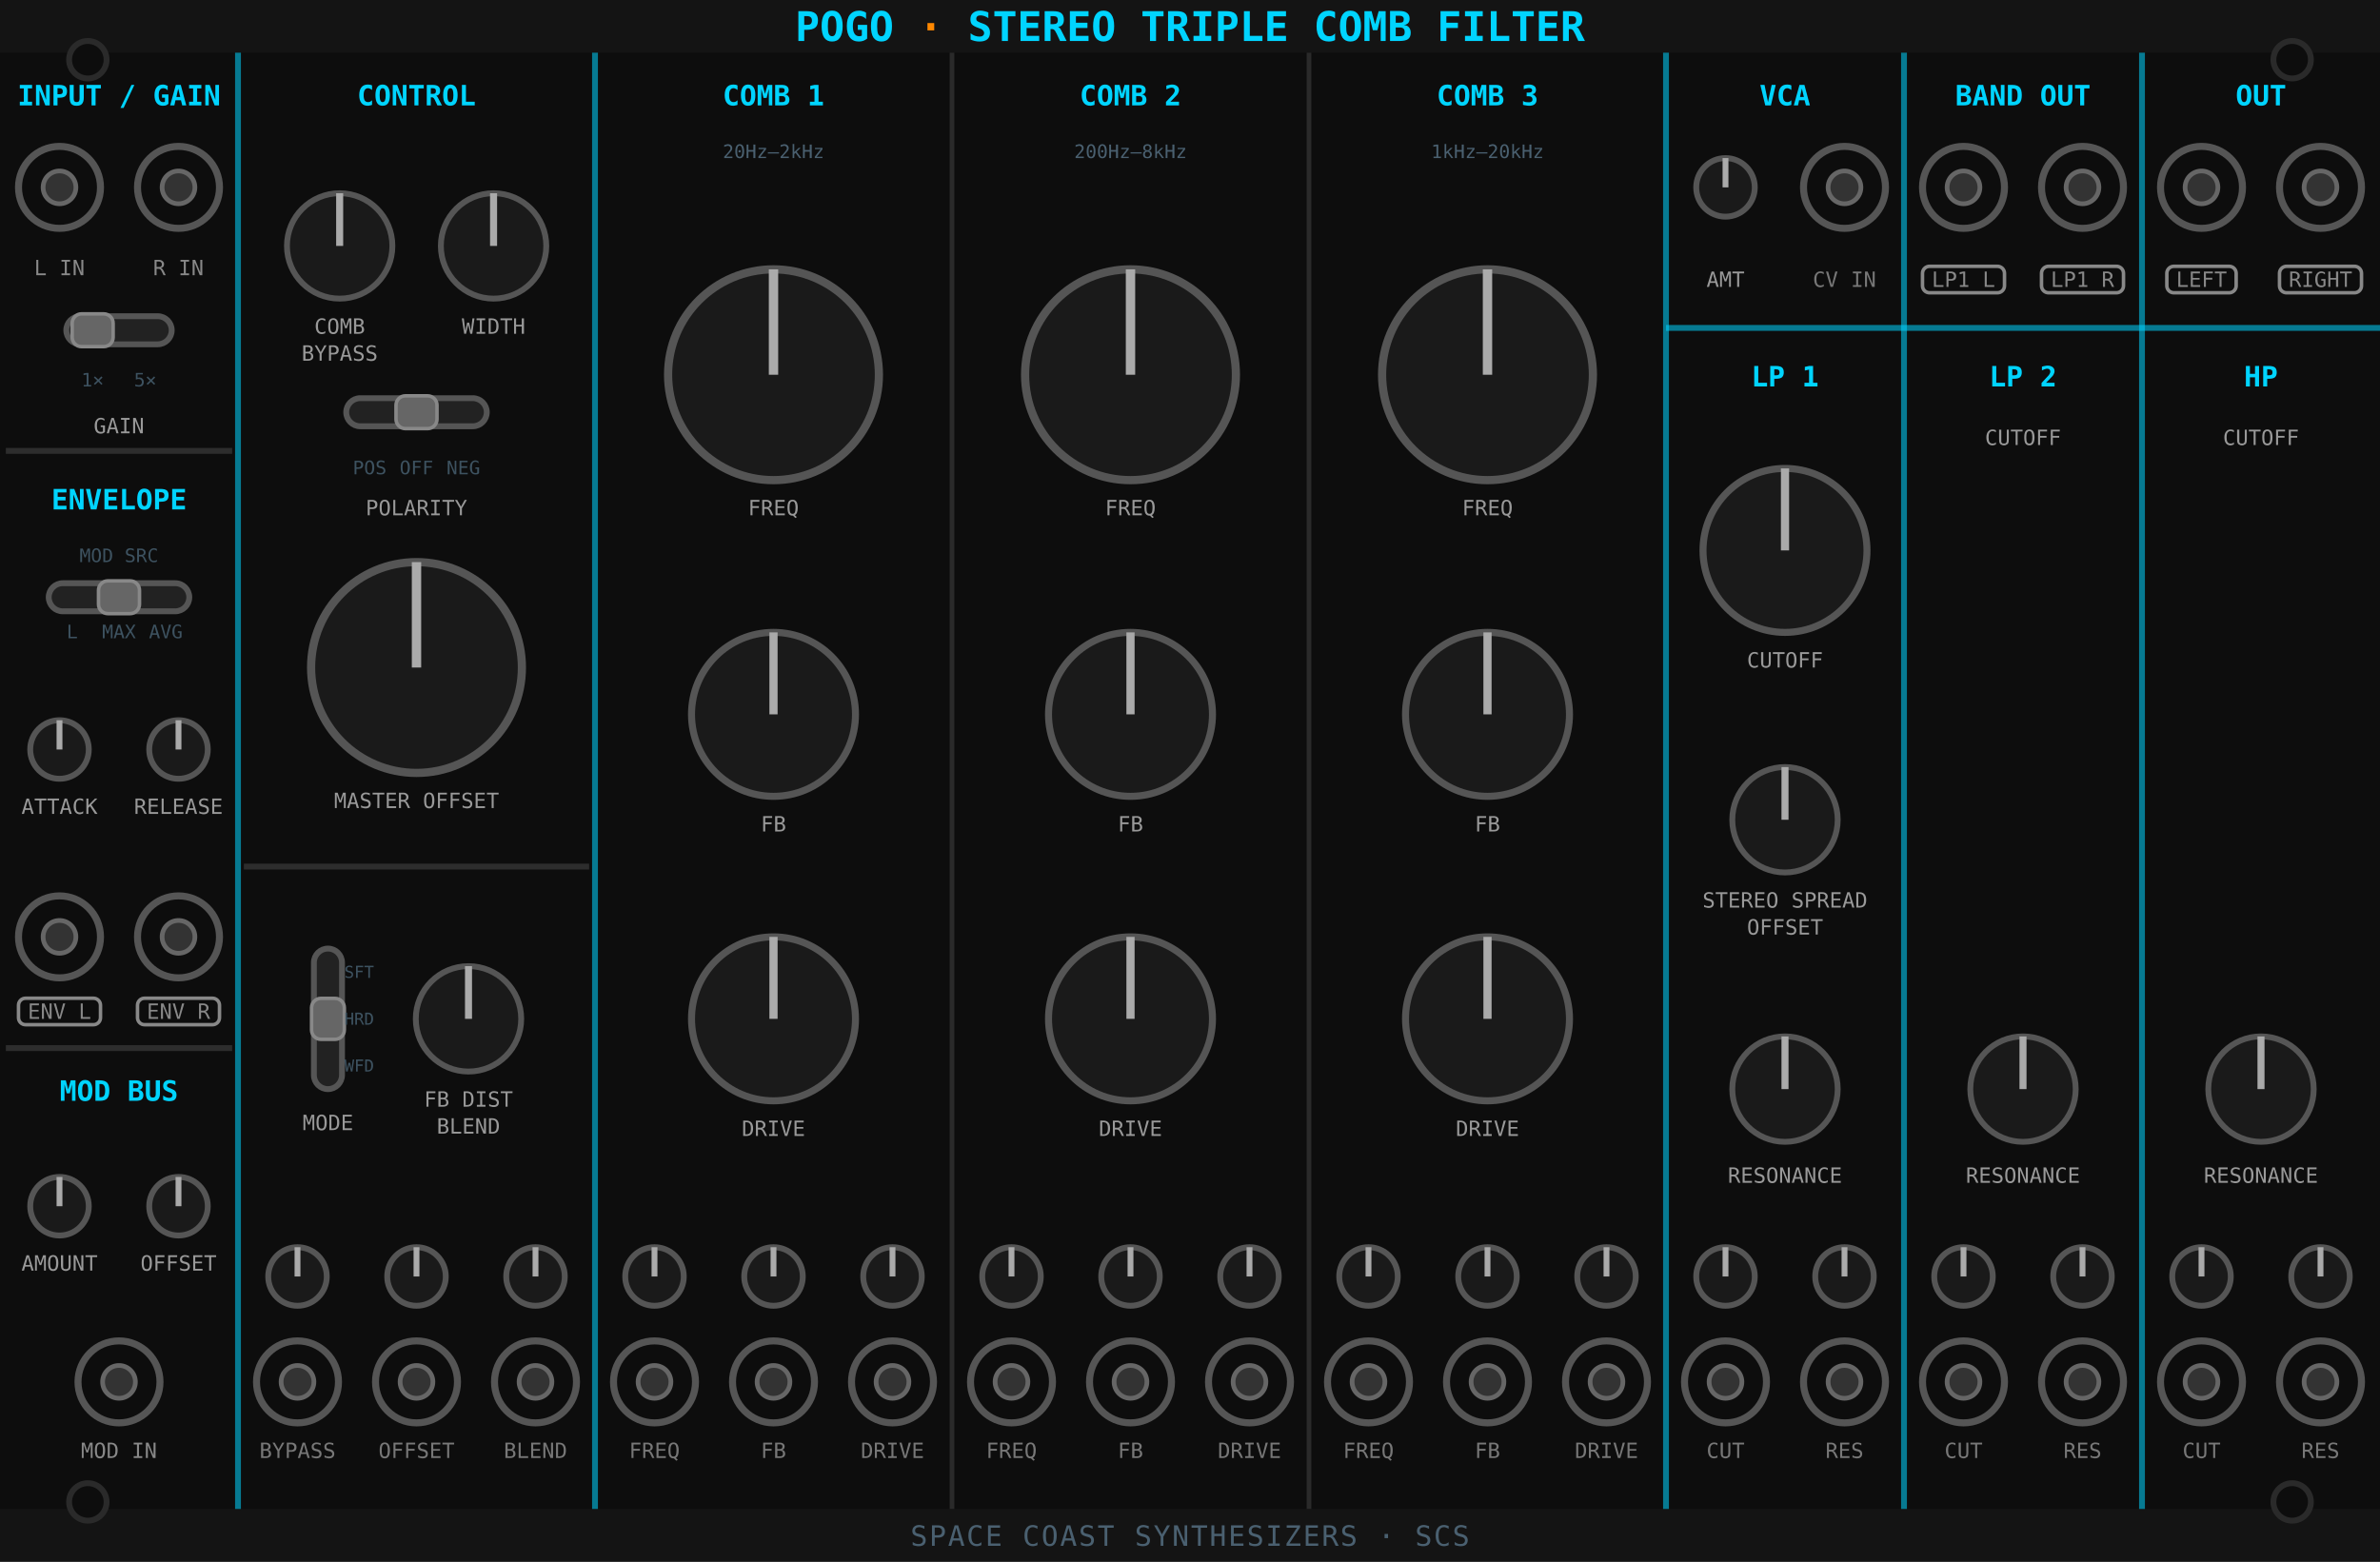
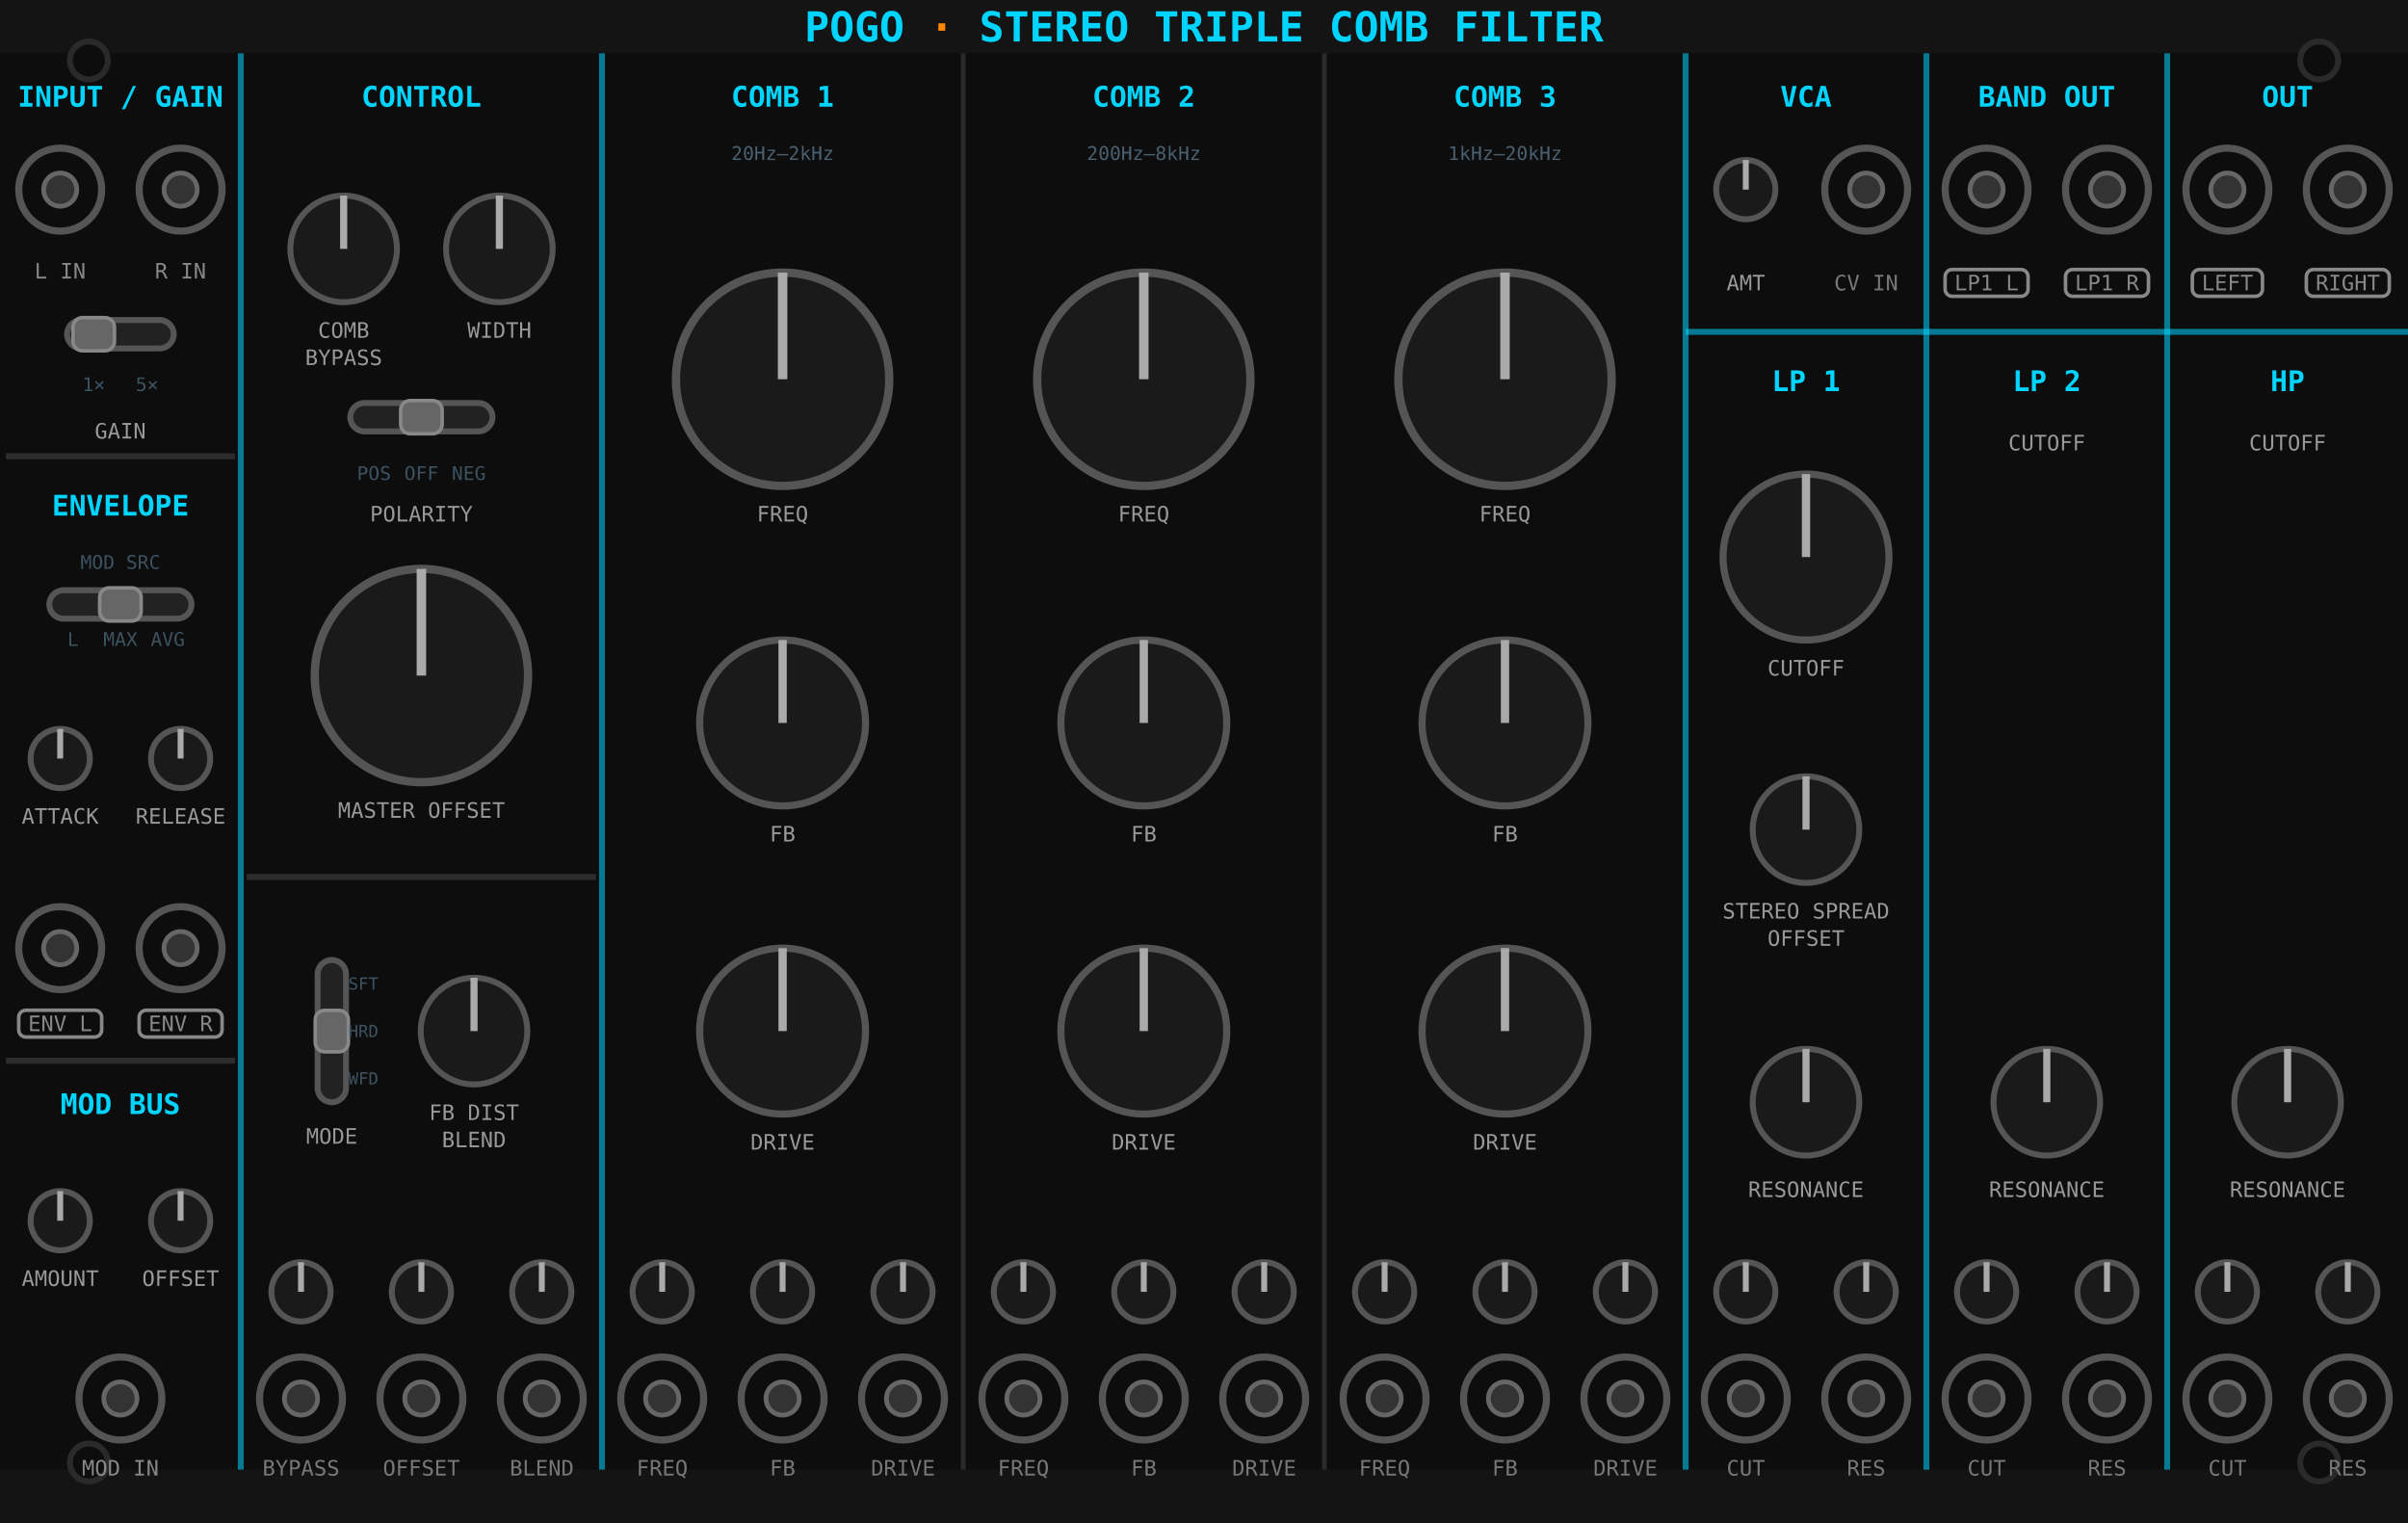
- <svg xmlns="http://www.w3.org/2000/svg" width="203.20mm" height="133.35mm" viewBox="0 0 203.20 133.35">
-   <rect x="0" y="0" width="203.20" height="133.35" fill="#0d0d0d" />
+ <svg xmlns="http://www.w3.org/2000/svg" width="203.20mm" height="128.5mm" viewBox="0 0 203.20 128.5">
+   <rect x="0" y="0" width="203.20" height="128.5" fill="#0d0d0d" />
  <rect x="0" y="0" width="203.20" height="4.5" fill="#141414" />
-   <rect x="0" y="128.85" width="203.20" height="4.5" fill="#141414" />
+   <rect x="0" y="124.0" width="203.20" height="4.5" fill="#141414" />
  <circle cx="7.5" cy="5.1" r="1.6" fill="#0d0d0d" stroke="#2a2a2a" stroke-width="0.5" />
  <circle cx="195.70" cy="5.1" r="1.6" fill="#0d0d0d" stroke="#2a2a2a" stroke-width="0.5" />
-   <circle cx="7.5" cy="128.25" r="1.6" fill="#0d0d0d" stroke="#2a2a2a" stroke-width="0.5" />
-   <circle cx="195.70" cy="128.25" r="1.6" fill="#0d0d0d" stroke="#2a2a2a" stroke-width="0.5" />
+   <circle cx="7.5" cy="123.4" r="1.6" fill="#0d0d0d" stroke="#2a2a2a" stroke-width="0.5" />
+   <circle cx="195.70" cy="123.4" r="1.6" fill="#0d0d0d" stroke="#2a2a2a" stroke-width="0.5" />
  <text x="101.60" y="3.5" fill="#00d4ff" font-family="monospace" font-size="3.5" font-weight="bold" text-anchor="middle">POGO  <tspan fill="#ff8800">·</tspan>  STEREO TRIPLE COMB FILTER</text>
  <text x="101.60" y="132.0" fill="#4a6070" font-family="monospace" font-size="2.4" text-anchor="middle" letter-spacing="0.15">SPACE COAST SYNTHESIZERS  ·  SCS</text>
-   <line x1="20.32" y1="4.5" x2="20.32" y2="128.85" stroke="#00d4ff" stroke-width="0.5" opacity="0.55" />
-   <line x1="50.80" y1="4.5" x2="50.80" y2="128.85" stroke="#00d4ff" stroke-width="0.5" opacity="0.55" />
-   <line x1="142.24" y1="4.5" x2="142.24" y2="128.85" stroke="#00d4ff" stroke-width="0.5" opacity="0.55" />
-   <line x1="162.56" y1="4.5" x2="162.56" y2="128.85" stroke="#00d4ff" stroke-width="0.5" opacity="0.55" />
-   <line x1="182.88" y1="4.5" x2="182.88" y2="128.85" stroke="#00d4ff" stroke-width="0.5" opacity="0.55" />
-   <line x1="81.28" y1="4.5" x2="81.28" y2="128.85" stroke="#2a2a2a" stroke-width="0.4" />
-   <line x1="111.76" y1="4.5" x2="111.76" y2="128.85" stroke="#2a2a2a" stroke-width="0.4" />
+   <line x1="20.32" y1="4.5" x2="20.32" y2="124.0" stroke="#00d4ff" stroke-width="0.5" opacity="0.55" />
+   <line x1="50.80" y1="4.5" x2="50.80" y2="124.0" stroke="#00d4ff" stroke-width="0.5" opacity="0.55" />
+   <line x1="142.24" y1="4.5" x2="142.24" y2="124.0" stroke="#00d4ff" stroke-width="0.5" opacity="0.55" />
+   <line x1="162.56" y1="4.5" x2="162.56" y2="124.0" stroke="#00d4ff" stroke-width="0.5" opacity="0.55" />
+   <line x1="182.88" y1="4.5" x2="182.88" y2="124.0" stroke="#00d4ff" stroke-width="0.5" opacity="0.55" />
+   <line x1="81.28" y1="4.5" x2="81.28" y2="124.0" stroke="#2a2a2a" stroke-width="0.4" />
+   <line x1="111.76" y1="4.5" x2="111.76" y2="124.0" stroke="#2a2a2a" stroke-width="0.4" />
  <line x1="0.5" y1="38.5" x2="19.82" y2="38.5" stroke="#2d2d2d" stroke-width="0.5" />
  <line x1="0.5" y1="89.5" x2="19.82" y2="89.5" stroke="#2d2d2d" stroke-width="0.5" />
  <line x1="20.82" y1="74" x2="50.30" y2="74" stroke="#2d2d2d" stroke-width="0.5" />
  <line x1="142.24" y1="28" x2="203.20" y2="28" stroke="#00d4ff" stroke-width="0.5" opacity="0.55" />
  <text x="10.16" y="9.0" fill="#00d4ff" font-family="monospace" font-size="2.4" text-anchor="middle" font-weight="bold">INPUT / GAIN</text>
  <text x="10.16" y="43.5" fill="#00d4ff" font-family="monospace" font-size="2.4" text-anchor="middle" font-weight="bold">ENVELOPE</text>
  <text x="10.16" y="94" fill="#00d4ff" font-family="monospace" font-size="2.4" text-anchor="middle" font-weight="bold">MOD BUS</text>
  <text x="35.56" y="9.0" fill="#00d4ff" font-family="monospace" font-size="2.4" text-anchor="middle" font-weight="bold">CONTROL</text>
  <text x="66.04" y="9.0" fill="#00d4ff" font-family="monospace" font-size="2.4" text-anchor="middle" font-weight="bold">COMB 1</text>
  <text x="66.04" y="13.5" fill="#4a6070" font-family="monospace" font-size="1.6" text-anchor="middle">20Hz–2kHz</text>
  <text x="96.52" y="9.0" fill="#00d4ff" font-family="monospace" font-size="2.4" text-anchor="middle" font-weight="bold">COMB 2</text>
  <text x="96.52" y="13.5" fill="#4a6070" font-family="monospace" font-size="1.6" text-anchor="middle">200Hz–8kHz</text>
  <text x="127.00" y="9.0" fill="#00d4ff" font-family="monospace" font-size="2.4" text-anchor="middle" font-weight="bold">COMB 3</text>
  <text x="127.00" y="13.5" fill="#4a6070" font-family="monospace" font-size="1.6" text-anchor="middle">1kHz–20kHz</text>
  <text x="152.40" y="9.0" fill="#00d4ff" font-family="monospace" font-size="2.4" text-anchor="middle" font-weight="bold">VCA</text>
  <text x="152.40" y="33" fill="#00d4ff" font-family="monospace" font-size="2.4" text-anchor="middle" font-weight="bold">LP 1</text>
  <text x="172.72" y="9.0" fill="#00d4ff" font-family="monospace" font-size="2.4" text-anchor="middle" font-weight="bold">BAND OUT</text>
  <text x="193.04" y="9.0" fill="#00d4ff" font-family="monospace" font-size="2.4" text-anchor="middle" font-weight="bold">OUT</text>
  <text x="172.72" y="33" fill="#00d4ff" font-family="monospace" font-size="2.4" text-anchor="middle" font-weight="bold">LP 2</text>
  <text x="193.04" y="33" fill="#00d4ff" font-family="monospace" font-size="2.4" text-anchor="middle" font-weight="bold">HP</text>
  <circle cx="5.08" cy="103" r="2.5" fill="#1a1a1a" stroke="#555" stroke-width="0.5" />
  <line x1="5.08" y1="103" x2="5.08" y2="100.5" stroke="#aaa" stroke-width="0.5" />
  <text x="5.08" y="108.5" fill="#999" font-family="monospace" font-size="1.8" text-anchor="middle">AMOUNT</text>
  <circle cx="15.24" cy="103" r="2.5" fill="#1a1a1a" stroke="#555" stroke-width="0.5" />
  <line x1="15.24" y1="103" x2="15.24" y2="100.5" stroke="#aaa" stroke-width="0.5" />
  <text x="15.24" y="108.5" fill="#999" font-family="monospace" font-size="1.8" text-anchor="middle">OFFSET</text>
  <circle cx="10.16" cy="118" r="3.5" fill="none" stroke="#555" stroke-width="0.6" />
  <circle cx="10.16" cy="118" r="1.4" fill="#333" stroke="#666" stroke-width="0.4" />
  <text x="10.16" y="124.5" fill="#888" font-family="monospace" font-size="1.8" text-anchor="middle">MOD IN</text>
  <circle cx="5.08" cy="16" r="3.5" fill="none" stroke="#555" stroke-width="0.6" />
  <circle cx="5.08" cy="16" r="1.4" fill="#333" stroke="#666" stroke-width="0.4" />
  <text x="5.08" y="23.5" fill="#888" font-family="monospace" font-size="1.8" text-anchor="middle">L IN</text>
  <circle cx="15.24" cy="16" r="3.5" fill="none" stroke="#555" stroke-width="0.6" />
  <circle cx="15.24" cy="16" r="1.4" fill="#333" stroke="#666" stroke-width="0.4" />
  <text x="15.24" y="23.5" fill="#888" font-family="monospace" font-size="1.8" text-anchor="middle">R IN</text>
  <rect x="5.66" y="27" width="9" height="2.4" rx="1.2" fill="#222" stroke="#555" stroke-width="0.5" />
  <rect x="6.16" y="26.8" width="3.5" height="2.8" rx="0.8" fill="#666" stroke="#888" stroke-width="0.3" />
  <text x="7.91" y="33" fill="#3d5260" font-family="monospace" font-size="1.6" text-anchor="middle">1×</text>
  <text x="12.41" y="33" fill="#3d5260" font-family="monospace" font-size="1.6" text-anchor="middle">5×</text>
  <text x="10.16" y="37" fill="#999" font-family="monospace" font-size="1.8" text-anchor="middle">GAIN</text>
  <text x="10.16" y="48" fill="#3d5260" font-family="monospace" font-size="1.6" text-anchor="middle">MOD SRC</text>
  <rect x="4.16" y="49.8" width="12" height="2.4" rx="1.2" fill="#222" stroke="#555" stroke-width="0.5" />
  <rect x="8.41" y="49.6" width="3.5" height="2.8" rx="0.8" fill="#666" stroke="#888" stroke-width="0.3" />
  <text x="6.16" y="54.5" fill="#3d5260" font-family="monospace" font-size="1.6" text-anchor="middle">L</text>
  <text x="10.16" y="54.5" fill="#3d5260" font-family="monospace" font-size="1.6" text-anchor="middle">MAX</text>
  <text x="14.16" y="54.5" fill="#3d5260" font-family="monospace" font-size="1.6" text-anchor="middle">AVG</text>
  <circle cx="5.08" cy="64" r="2.5" fill="#1a1a1a" stroke="#555" stroke-width="0.5" />
  <line x1="5.08" y1="64" x2="5.08" y2="61.5" stroke="#aaa" stroke-width="0.5" />
  <text x="5.08" y="69.5" fill="#999" font-family="monospace" font-size="1.8" text-anchor="middle">ATTACK</text>
  <circle cx="15.24" cy="64" r="2.5" fill="#1a1a1a" stroke="#555" stroke-width="0.5" />
  <line x1="15.24" y1="64" x2="15.24" y2="61.5" stroke="#aaa" stroke-width="0.5" />
  <text x="15.24" y="69.5" fill="#999" font-family="monospace" font-size="1.8" text-anchor="middle">RELEASE</text>
  <circle cx="5.08" cy="80" r="3.5" fill="none" stroke="#555" stroke-width="0.6" />
  <circle cx="5.08" cy="80" r="1.4" fill="#333" stroke="#666" stroke-width="0.4" />
  <rect x="1.58" y="85.24" width="7.0" height="2.26" rx="0.6" fill="none" stroke="#888" stroke-width="0.3" />
  <text x="5.08" y="87" fill="#888" font-family="monospace" font-size="1.8" text-anchor="middle">ENV L</text>
  <circle cx="15.24" cy="80" r="3.5" fill="none" stroke="#555" stroke-width="0.6" />
  <circle cx="15.24" cy="80" r="1.4" fill="#333" stroke="#666" stroke-width="0.4" />
  <rect x="11.74" y="85.24" width="7.0" height="2.26" rx="0.6" fill="none" stroke="#888" stroke-width="0.3" />
  <text x="15.24" y="87" fill="#888" font-family="monospace" font-size="1.8" text-anchor="middle">ENV R</text>
  <circle cx="147.32" cy="16" r="2.5" fill="#1a1a1a" stroke="#555" stroke-width="0.5" />
  <line x1="147.32" y1="16" x2="147.32" y2="13.5" stroke="#aaa" stroke-width="0.5" />
  <text x="147.32" y="24.5" fill="#999" font-family="monospace" font-size="1.8" text-anchor="middle">AMT</text>
  <circle cx="157.48" cy="16" r="3.5" fill="none" stroke="#555" stroke-width="0.6" />
  <circle cx="157.48" cy="16" r="1.4" fill="#333" stroke="#666" stroke-width="0.4" />
  <text x="157.48" y="24.5" fill="#777" font-family="monospace" font-size="1.8" text-anchor="middle">CV IN</text>
  <circle cx="152.40" cy="47" r="7" fill="#1a1a1a" stroke="#555" stroke-width="0.6" />
  <line x1="152.40" y1="47" x2="152.40" y2="40" stroke="#aaa" stroke-width="0.7" />
  <text x="152.40" y="57" fill="#999" font-family="monospace" font-size="1.8" text-anchor="middle">CUTOFF</text>
  <circle cx="152.40" cy="70" r="4.5" fill="#1a1a1a" stroke="#555" stroke-width="0.5" />
  <line x1="152.40" y1="70" x2="152.40" y2="65.5" stroke="#aaa" stroke-width="0.6" />
  <text x="152.40" y="77.5" fill="#999" font-family="monospace" font-size="1.8" text-anchor="middle">STEREO SPREAD</text>
  <text x="152.40" y="79.8" fill="#999" font-family="monospace" font-size="1.8" text-anchor="middle">OFFSET</text>
  <circle cx="152.40" cy="93" r="4.5" fill="#1a1a1a" stroke="#555" stroke-width="0.5" />
  <line x1="152.40" y1="93" x2="152.40" y2="88.5" stroke="#aaa" stroke-width="0.6" />
  <text x="152.40" y="101" fill="#999" font-family="monospace" font-size="1.8" text-anchor="middle">RESONANCE</text>
  <circle cx="147.32" cy="109" r="2.5" fill="#1a1a1a" stroke="#555" stroke-width="0.5" />
  <line x1="147.32" y1="109" x2="147.32" y2="106.5" stroke="#aaa" stroke-width="0.5" />
  <circle cx="157.48" cy="109" r="2.5" fill="#1a1a1a" stroke="#555" stroke-width="0.5" />
  <line x1="157.48" y1="109" x2="157.48" y2="106.5" stroke="#aaa" stroke-width="0.5" />
  <circle cx="147.32" cy="118" r="3.5" fill="none" stroke="#555" stroke-width="0.6" />
  <circle cx="147.32" cy="118" r="1.4" fill="#333" stroke="#666" stroke-width="0.4" />
  <text x="147.32" y="124.5" fill="#777" font-family="monospace" font-size="1.8" text-anchor="middle">CUT</text>
  <circle cx="157.48" cy="118" r="3.5" fill="none" stroke="#555" stroke-width="0.6" />
  <circle cx="157.48" cy="118" r="1.4" fill="#333" stroke="#666" stroke-width="0.4" />
  <text x="157.48" y="124.5" fill="#777" font-family="monospace" font-size="1.8" text-anchor="middle">RES</text>
  <circle cx="167.64" cy="16" r="3.5" fill="none" stroke="#555" stroke-width="0.6" />
  <circle cx="167.64" cy="16" r="1.4" fill="#333" stroke="#666" stroke-width="0.4" />
  <rect x="164.14" y="22.74" width="7.0" height="2.26" rx="0.6" fill="none" stroke="#888" stroke-width="0.3" />
  <text x="167.64" y="24.5" fill="#888" font-family="monospace" font-size="1.8" text-anchor="middle">LP1 L</text>
  <circle cx="177.80" cy="16" r="3.5" fill="none" stroke="#555" stroke-width="0.6" />
  <circle cx="177.80" cy="16" r="1.4" fill="#333" stroke="#666" stroke-width="0.4" />
  <rect x="174.30" y="22.74" width="7.0" height="2.26" rx="0.6" fill="none" stroke="#888" stroke-width="0.3" />
  <text x="177.80" y="24.5" fill="#888" font-family="monospace" font-size="1.8" text-anchor="middle">LP1 R</text>
  <text x="172.72" y="38" fill="#999" font-family="monospace" font-size="1.8" text-anchor="middle">CUTOFF</text>
  <circle cx="172.72" cy="93" r="4.5" fill="#1a1a1a" stroke="#555" stroke-width="0.5" />
  <line x1="172.72" y1="93" x2="172.72" y2="88.5" stroke="#aaa" stroke-width="0.6" />
  <text x="172.72" y="101" fill="#999" font-family="monospace" font-size="1.8" text-anchor="middle">RESONANCE</text>
  <circle cx="167.64" cy="109" r="2.5" fill="#1a1a1a" stroke="#555" stroke-width="0.5" />
  <line x1="167.64" y1="109" x2="167.64" y2="106.5" stroke="#aaa" stroke-width="0.5" />
  <circle cx="177.80" cy="109" r="2.5" fill="#1a1a1a" stroke="#555" stroke-width="0.5" />
  <line x1="177.80" y1="109" x2="177.80" y2="106.5" stroke="#aaa" stroke-width="0.5" />
  <circle cx="167.64" cy="118" r="3.5" fill="none" stroke="#555" stroke-width="0.6" />
  <circle cx="167.64" cy="118" r="1.4" fill="#333" stroke="#666" stroke-width="0.4" />
  <text x="167.64" y="124.5" fill="#777" font-family="monospace" font-size="1.8" text-anchor="middle">CUT</text>
  <circle cx="177.80" cy="118" r="3.5" fill="none" stroke="#555" stroke-width="0.6" />
  <circle cx="177.80" cy="118" r="1.4" fill="#333" stroke="#666" stroke-width="0.4" />
  <text x="177.80" y="124.5" fill="#777" font-family="monospace" font-size="1.8" text-anchor="middle">RES</text>
  <circle cx="187.96" cy="16" r="3.5" fill="none" stroke="#555" stroke-width="0.6" />
  <circle cx="187.96" cy="16" r="1.4" fill="#333" stroke="#666" stroke-width="0.4" />
  <rect x="185.00" y="22.74" width="5.92" height="2.26" rx="0.6" fill="none" stroke="#888" stroke-width="0.3" />
  <text x="187.96" y="24.5" fill="#888" font-family="monospace" font-size="1.8" text-anchor="middle">LEFT</text>
  <circle cx="198.12" cy="16" r="3.5" fill="none" stroke="#555" stroke-width="0.6" />
  <circle cx="198.12" cy="16" r="1.4" fill="#333" stroke="#666" stroke-width="0.4" />
  <rect x="194.62" y="22.74" width="7.0" height="2.26" rx="0.6" fill="none" stroke="#888" stroke-width="0.3" />
  <text x="198.12" y="24.5" fill="#888" font-family="monospace" font-size="1.8" text-anchor="middle">RIGHT</text>
  <text x="193.04" y="38" fill="#999" font-family="monospace" font-size="1.8" text-anchor="middle">CUTOFF</text>
  <circle cx="193.04" cy="93" r="4.5" fill="#1a1a1a" stroke="#555" stroke-width="0.5" />
  <line x1="193.04" y1="93" x2="193.04" y2="88.5" stroke="#aaa" stroke-width="0.6" />
  <text x="193.04" y="101" fill="#999" font-family="monospace" font-size="1.8" text-anchor="middle">RESONANCE</text>
  <circle cx="187.96" cy="109" r="2.5" fill="#1a1a1a" stroke="#555" stroke-width="0.5" />
  <line x1="187.96" y1="109" x2="187.96" y2="106.5" stroke="#aaa" stroke-width="0.5" />
  <circle cx="198.12" cy="109" r="2.5" fill="#1a1a1a" stroke="#555" stroke-width="0.5" />
  <line x1="198.12" y1="109" x2="198.12" y2="106.5" stroke="#aaa" stroke-width="0.5" />
  <circle cx="187.96" cy="118" r="3.5" fill="none" stroke="#555" stroke-width="0.6" />
  <circle cx="187.96" cy="118" r="1.4" fill="#333" stroke="#666" stroke-width="0.4" />
  <text x="187.96" y="124.5" fill="#777" font-family="monospace" font-size="1.8" text-anchor="middle">CUT</text>
  <circle cx="198.12" cy="118" r="3.5" fill="none" stroke="#555" stroke-width="0.6" />
  <circle cx="198.12" cy="118" r="1.4" fill="#333" stroke="#666" stroke-width="0.4" />
  <text x="198.12" y="124.5" fill="#777" font-family="monospace" font-size="1.8" text-anchor="middle">RES</text>
  <circle cx="66.04" cy="32" r="9" fill="#1a1a1a" stroke="#555" stroke-width="0.7" />
  <line x1="66.04" y1="32" x2="66.04" y2="23" stroke="#aaa" stroke-width="0.8" />
  <text x="66.04" y="44" fill="#999" font-family="monospace" font-size="1.8" text-anchor="middle">FREQ</text>
  <circle cx="66.04" cy="61" r="7" fill="#1a1a1a" stroke="#555" stroke-width="0.6" />
  <line x1="66.04" y1="61" x2="66.04" y2="54" stroke="#aaa" stroke-width="0.7" />
  <text x="66.04" y="71" fill="#999" font-family="monospace" font-size="1.8" text-anchor="middle">FB</text>
  <circle cx="66.04" cy="87" r="7" fill="#1a1a1a" stroke="#555" stroke-width="0.6" />
  <line x1="66.04" y1="87" x2="66.04" y2="80" stroke="#aaa" stroke-width="0.7" />
  <text x="66.04" y="97" fill="#999" font-family="monospace" font-size="1.8" text-anchor="middle">DRIVE</text>
  <circle cx="55.88" cy="109" r="2.5" fill="#1a1a1a" stroke="#555" stroke-width="0.5" />
  <line x1="55.88" y1="109" x2="55.88" y2="106.5" stroke="#aaa" stroke-width="0.5" />
  <circle cx="66.04" cy="109" r="2.5" fill="#1a1a1a" stroke="#555" stroke-width="0.5" />
  <line x1="66.04" y1="109" x2="66.04" y2="106.5" stroke="#aaa" stroke-width="0.5" />
  <circle cx="76.20" cy="109" r="2.5" fill="#1a1a1a" stroke="#555" stroke-width="0.5" />
  <line x1="76.20" y1="109" x2="76.20" y2="106.5" stroke="#aaa" stroke-width="0.5" />
  <circle cx="55.88" cy="118" r="3.5" fill="none" stroke="#555" stroke-width="0.6" />
  <circle cx="55.88" cy="118" r="1.4" fill="#333" stroke="#666" stroke-width="0.4" />
  <text x="55.88" y="124.5" fill="#777" font-family="monospace" font-size="1.8" text-anchor="middle">FREQ</text>
  <circle cx="66.04" cy="118" r="3.5" fill="none" stroke="#555" stroke-width="0.6" />
  <circle cx="66.04" cy="118" r="1.4" fill="#333" stroke="#666" stroke-width="0.4" />
  <text x="66.04" y="124.5" fill="#777" font-family="monospace" font-size="1.8" text-anchor="middle">FB</text>
  <circle cx="76.20" cy="118" r="3.5" fill="none" stroke="#555" stroke-width="0.6" />
  <circle cx="76.20" cy="118" r="1.4" fill="#333" stroke="#666" stroke-width="0.4" />
  <text x="76.20" y="124.5" fill="#777" font-family="monospace" font-size="1.8" text-anchor="middle">DRIVE</text>
  <circle cx="96.52" cy="32" r="9" fill="#1a1a1a" stroke="#555" stroke-width="0.7" />
  <line x1="96.52" y1="32" x2="96.52" y2="23" stroke="#aaa" stroke-width="0.8" />
  <text x="96.52" y="44" fill="#999" font-family="monospace" font-size="1.8" text-anchor="middle">FREQ</text>
  <circle cx="96.52" cy="61" r="7" fill="#1a1a1a" stroke="#555" stroke-width="0.6" />
  <line x1="96.52" y1="61" x2="96.52" y2="54" stroke="#aaa" stroke-width="0.7" />
  <text x="96.52" y="71" fill="#999" font-family="monospace" font-size="1.8" text-anchor="middle">FB</text>
  <circle cx="96.52" cy="87" r="7" fill="#1a1a1a" stroke="#555" stroke-width="0.6" />
  <line x1="96.52" y1="87" x2="96.52" y2="80" stroke="#aaa" stroke-width="0.7" />
  <text x="96.52" y="97" fill="#999" font-family="monospace" font-size="1.8" text-anchor="middle">DRIVE</text>
  <circle cx="86.36" cy="109" r="2.5" fill="#1a1a1a" stroke="#555" stroke-width="0.5" />
  <line x1="86.36" y1="109" x2="86.36" y2="106.5" stroke="#aaa" stroke-width="0.5" />
  <circle cx="96.52" cy="109" r="2.5" fill="#1a1a1a" stroke="#555" stroke-width="0.5" />
  <line x1="96.52" y1="109" x2="96.52" y2="106.5" stroke="#aaa" stroke-width="0.5" />
  <circle cx="106.68" cy="109" r="2.5" fill="#1a1a1a" stroke="#555" stroke-width="0.5" />
  <line x1="106.68" y1="109" x2="106.68" y2="106.5" stroke="#aaa" stroke-width="0.5" />
  <circle cx="86.36" cy="118" r="3.5" fill="none" stroke="#555" stroke-width="0.6" />
  <circle cx="86.36" cy="118" r="1.4" fill="#333" stroke="#666" stroke-width="0.4" />
  <text x="86.36" y="124.5" fill="#777" font-family="monospace" font-size="1.8" text-anchor="middle">FREQ</text>
  <circle cx="96.52" cy="118" r="3.5" fill="none" stroke="#555" stroke-width="0.6" />
  <circle cx="96.52" cy="118" r="1.4" fill="#333" stroke="#666" stroke-width="0.4" />
  <text x="96.52" y="124.5" fill="#777" font-family="monospace" font-size="1.8" text-anchor="middle">FB</text>
  <circle cx="106.68" cy="118" r="3.5" fill="none" stroke="#555" stroke-width="0.6" />
  <circle cx="106.68" cy="118" r="1.4" fill="#333" stroke="#666" stroke-width="0.4" />
  <text x="106.68" y="124.5" fill="#777" font-family="monospace" font-size="1.8" text-anchor="middle">DRIVE</text>
  <circle cx="127.00" cy="32" r="9" fill="#1a1a1a" stroke="#555" stroke-width="0.7" />
  <line x1="127.00" y1="32" x2="127.00" y2="23" stroke="#aaa" stroke-width="0.8" />
  <text x="127.00" y="44" fill="#999" font-family="monospace" font-size="1.8" text-anchor="middle">FREQ</text>
  <circle cx="127.00" cy="61" r="7" fill="#1a1a1a" stroke="#555" stroke-width="0.6" />
  <line x1="127.00" y1="61" x2="127.00" y2="54" stroke="#aaa" stroke-width="0.7" />
  <text x="127.00" y="71" fill="#999" font-family="monospace" font-size="1.8" text-anchor="middle">FB</text>
  <circle cx="127.00" cy="87" r="7" fill="#1a1a1a" stroke="#555" stroke-width="0.6" />
  <line x1="127.00" y1="87" x2="127.00" y2="80" stroke="#aaa" stroke-width="0.7" />
  <text x="127.00" y="97" fill="#999" font-family="monospace" font-size="1.8" text-anchor="middle">DRIVE</text>
  <circle cx="116.84" cy="109" r="2.5" fill="#1a1a1a" stroke="#555" stroke-width="0.5" />
  <line x1="116.84" y1="109" x2="116.84" y2="106.5" stroke="#aaa" stroke-width="0.5" />
  <circle cx="127.00" cy="109" r="2.5" fill="#1a1a1a" stroke="#555" stroke-width="0.5" />
  <line x1="127.00" y1="109" x2="127.00" y2="106.5" stroke="#aaa" stroke-width="0.5" />
  <circle cx="137.16" cy="109" r="2.5" fill="#1a1a1a" stroke="#555" stroke-width="0.5" />
  <line x1="137.16" y1="109" x2="137.16" y2="106.5" stroke="#aaa" stroke-width="0.5" />
  <circle cx="116.84" cy="118" r="3.5" fill="none" stroke="#555" stroke-width="0.6" />
  <circle cx="116.84" cy="118" r="1.4" fill="#333" stroke="#666" stroke-width="0.4" />
  <text x="116.84" y="124.5" fill="#777" font-family="monospace" font-size="1.8" text-anchor="middle">FREQ</text>
  <circle cx="127.00" cy="118" r="3.5" fill="none" stroke="#555" stroke-width="0.6" />
  <circle cx="127.00" cy="118" r="1.4" fill="#333" stroke="#666" stroke-width="0.4" />
  <text x="127.00" y="124.5" fill="#777" font-family="monospace" font-size="1.8" text-anchor="middle">FB</text>
  <circle cx="137.16" cy="118" r="3.5" fill="none" stroke="#555" stroke-width="0.6" />
  <circle cx="137.16" cy="118" r="1.4" fill="#333" stroke="#666" stroke-width="0.4" />
  <text x="137.16" y="124.5" fill="#777" font-family="monospace" font-size="1.8" text-anchor="middle">DRIVE</text>
  <circle cx="29.0" cy="21" r="4.5" fill="#1a1a1a" stroke="#555" stroke-width="0.5" />
  <line x1="29.0" y1="21" x2="29.0" y2="16.5" stroke="#aaa" stroke-width="0.6" />
  <text x="29.0" y="28.5" fill="#999" font-family="monospace" font-size="1.8" text-anchor="middle">COMB</text>
  <text x="29.0" y="30.8" fill="#999" font-family="monospace" font-size="1.8" text-anchor="middle">BYPASS</text>
  <circle cx="42.14" cy="21" r="4.5" fill="#1a1a1a" stroke="#555" stroke-width="0.5" />
  <line x1="42.14" y1="21" x2="42.14" y2="16.5" stroke="#aaa" stroke-width="0.6" />
  <text x="42.14" y="28.5" fill="#999" font-family="monospace" font-size="1.8" text-anchor="middle">WIDTH</text>
  <rect x="29.56" y="34" width="12" height="2.4" rx="1.2" fill="#222" stroke="#555" stroke-width="0.5" />
  <rect x="33.81" y="33.8" width="3.5" height="2.8" rx="0.8" fill="#666" stroke="#888" stroke-width="0.3" />
  <text x="31.56" y="40.5" fill="#3d5260" font-family="monospace" font-size="1.6" text-anchor="middle">POS</text>
  <text x="35.56" y="40.5" fill="#3d5260" font-family="monospace" font-size="1.6" text-anchor="middle">OFF</text>
  <text x="39.56" y="40.5" fill="#3d5260" font-family="monospace" font-size="1.6" text-anchor="middle">NEG</text>
  <text x="35.56" y="44" fill="#999" font-family="monospace" font-size="1.8" text-anchor="middle">POLARITY</text>
  <circle cx="35.56" cy="57" r="9" fill="#1a1a1a" stroke="#555" stroke-width="0.7" />
  <line x1="35.56" y1="57" x2="35.56" y2="48" stroke="#aaa" stroke-width="0.8" />
  <text x="35.56" y="69" fill="#999" font-family="monospace" font-size="1.8" text-anchor="middle">MASTER OFFSET</text>
  <rect x="26.8" y="81" width="2.4" height="12" rx="1.2" fill="#222" stroke="#555" stroke-width="0.5" />
  <rect x="26.6" y="85.25" width="2.8" height="3.5" rx="0.8" fill="#666" stroke="#888" stroke-width="0.3" />
  <text x="29.4" y="83.5" fill="#3d5260" font-family="monospace" font-size="1.4" text-anchor="start">SFT</text>
  <text x="29.4" y="87.5" fill="#3d5260" font-family="monospace" font-size="1.4" text-anchor="start">HRD</text>
  <text x="29.4" y="91.5" fill="#3d5260" font-family="monospace" font-size="1.4" text-anchor="start">WFD</text>
  <text x="28" y="96.5" fill="#999" font-family="monospace" font-size="1.8" text-anchor="middle">MODE</text>
  <circle cx="40" cy="87" r="4.5" fill="#1a1a1a" stroke="#555" stroke-width="0.5" />
  <line x1="40" y1="87" x2="40" y2="82.5" stroke="#aaa" stroke-width="0.6" />
  <text x="40" y="94.5" fill="#999" font-family="monospace" font-size="1.8" text-anchor="middle">FB DIST</text>
  <text x="40" y="96.8" fill="#999" font-family="monospace" font-size="1.8" text-anchor="middle">BLEND</text>
  <circle cx="25.40" cy="109" r="2.5" fill="#1a1a1a" stroke="#555" stroke-width="0.5" />
  <line x1="25.40" y1="109" x2="25.40" y2="106.5" stroke="#aaa" stroke-width="0.5" />
  <circle cx="35.56" cy="109" r="2.5" fill="#1a1a1a" stroke="#555" stroke-width="0.5" />
  <line x1="35.56" y1="109" x2="35.56" y2="106.5" stroke="#aaa" stroke-width="0.5" />
  <circle cx="45.72" cy="109" r="2.5" fill="#1a1a1a" stroke="#555" stroke-width="0.5" />
  <line x1="45.72" y1="109" x2="45.72" y2="106.5" stroke="#aaa" stroke-width="0.5" />
  <circle cx="25.40" cy="118" r="3.5" fill="none" stroke="#555" stroke-width="0.6" />
  <circle cx="25.40" cy="118" r="1.4" fill="#333" stroke="#666" stroke-width="0.4" />
  <text x="25.40" y="124.5" fill="#777" font-family="monospace" font-size="1.8" text-anchor="middle">BYPASS</text>
  <circle cx="35.56" cy="118" r="3.5" fill="none" stroke="#555" stroke-width="0.6" />
  <circle cx="35.56" cy="118" r="1.4" fill="#333" stroke="#666" stroke-width="0.4" />
  <text x="35.56" y="124.5" fill="#777" font-family="monospace" font-size="1.8" text-anchor="middle">OFFSET</text>
  <circle cx="45.72" cy="118" r="3.5" fill="none" stroke="#555" stroke-width="0.6" />
  <circle cx="45.72" cy="118" r="1.4" fill="#333" stroke="#666" stroke-width="0.4" />
  <text x="45.72" y="124.5" fill="#777" font-family="monospace" font-size="1.8" text-anchor="middle">BLEND</text>
</svg>
